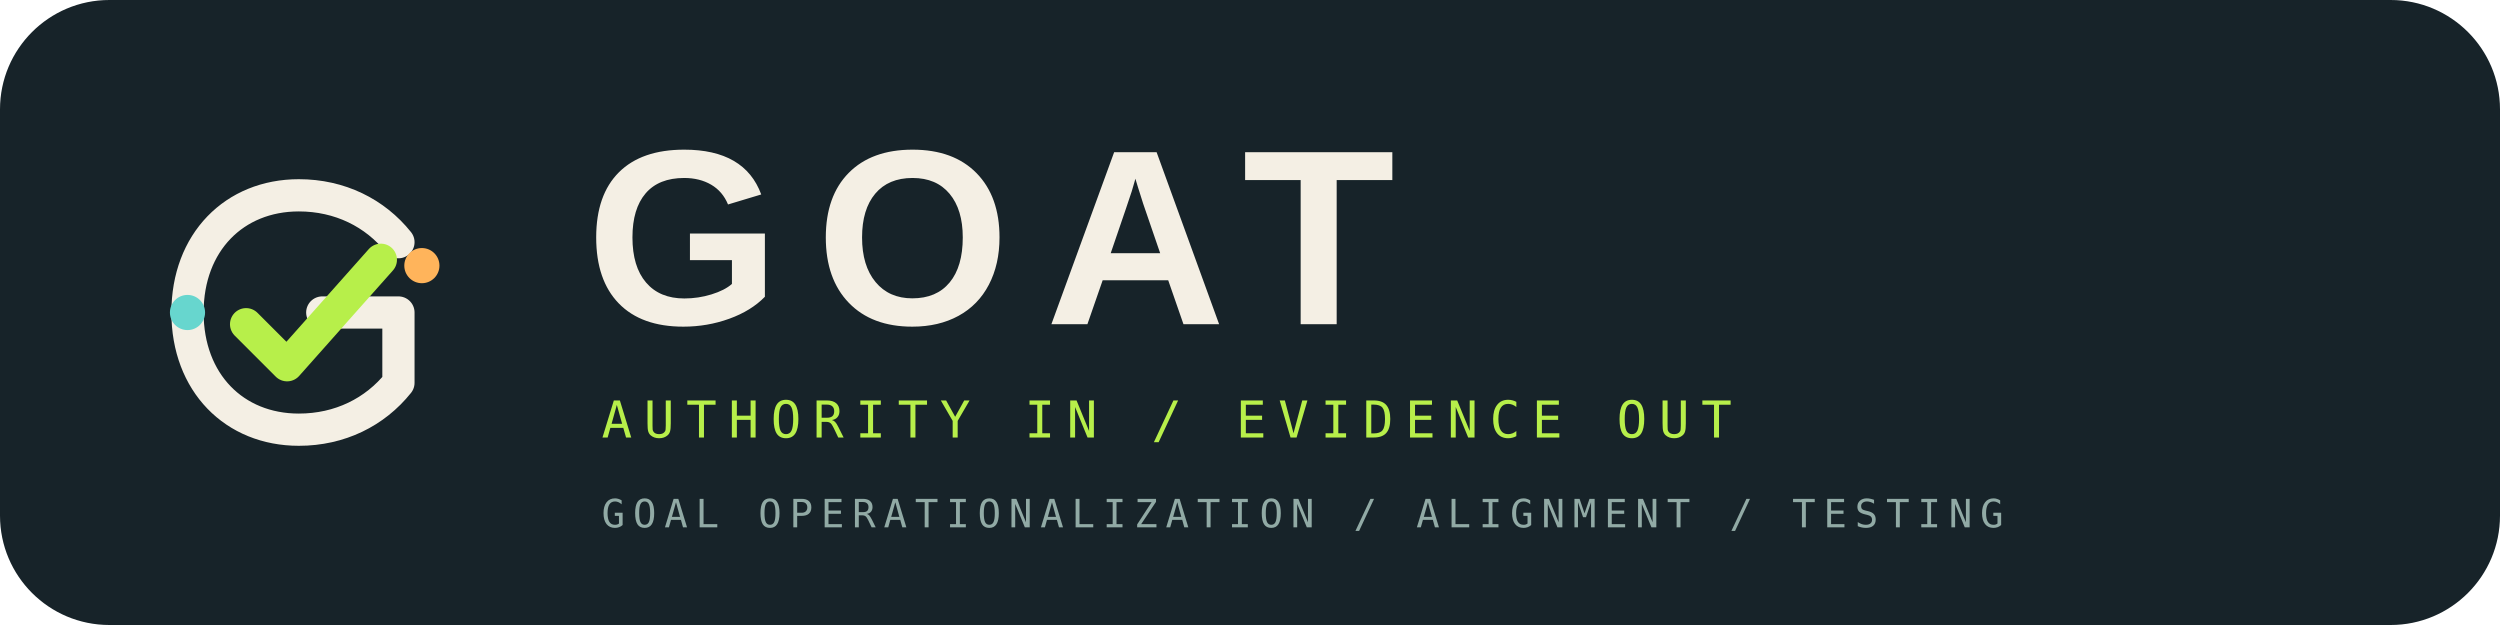
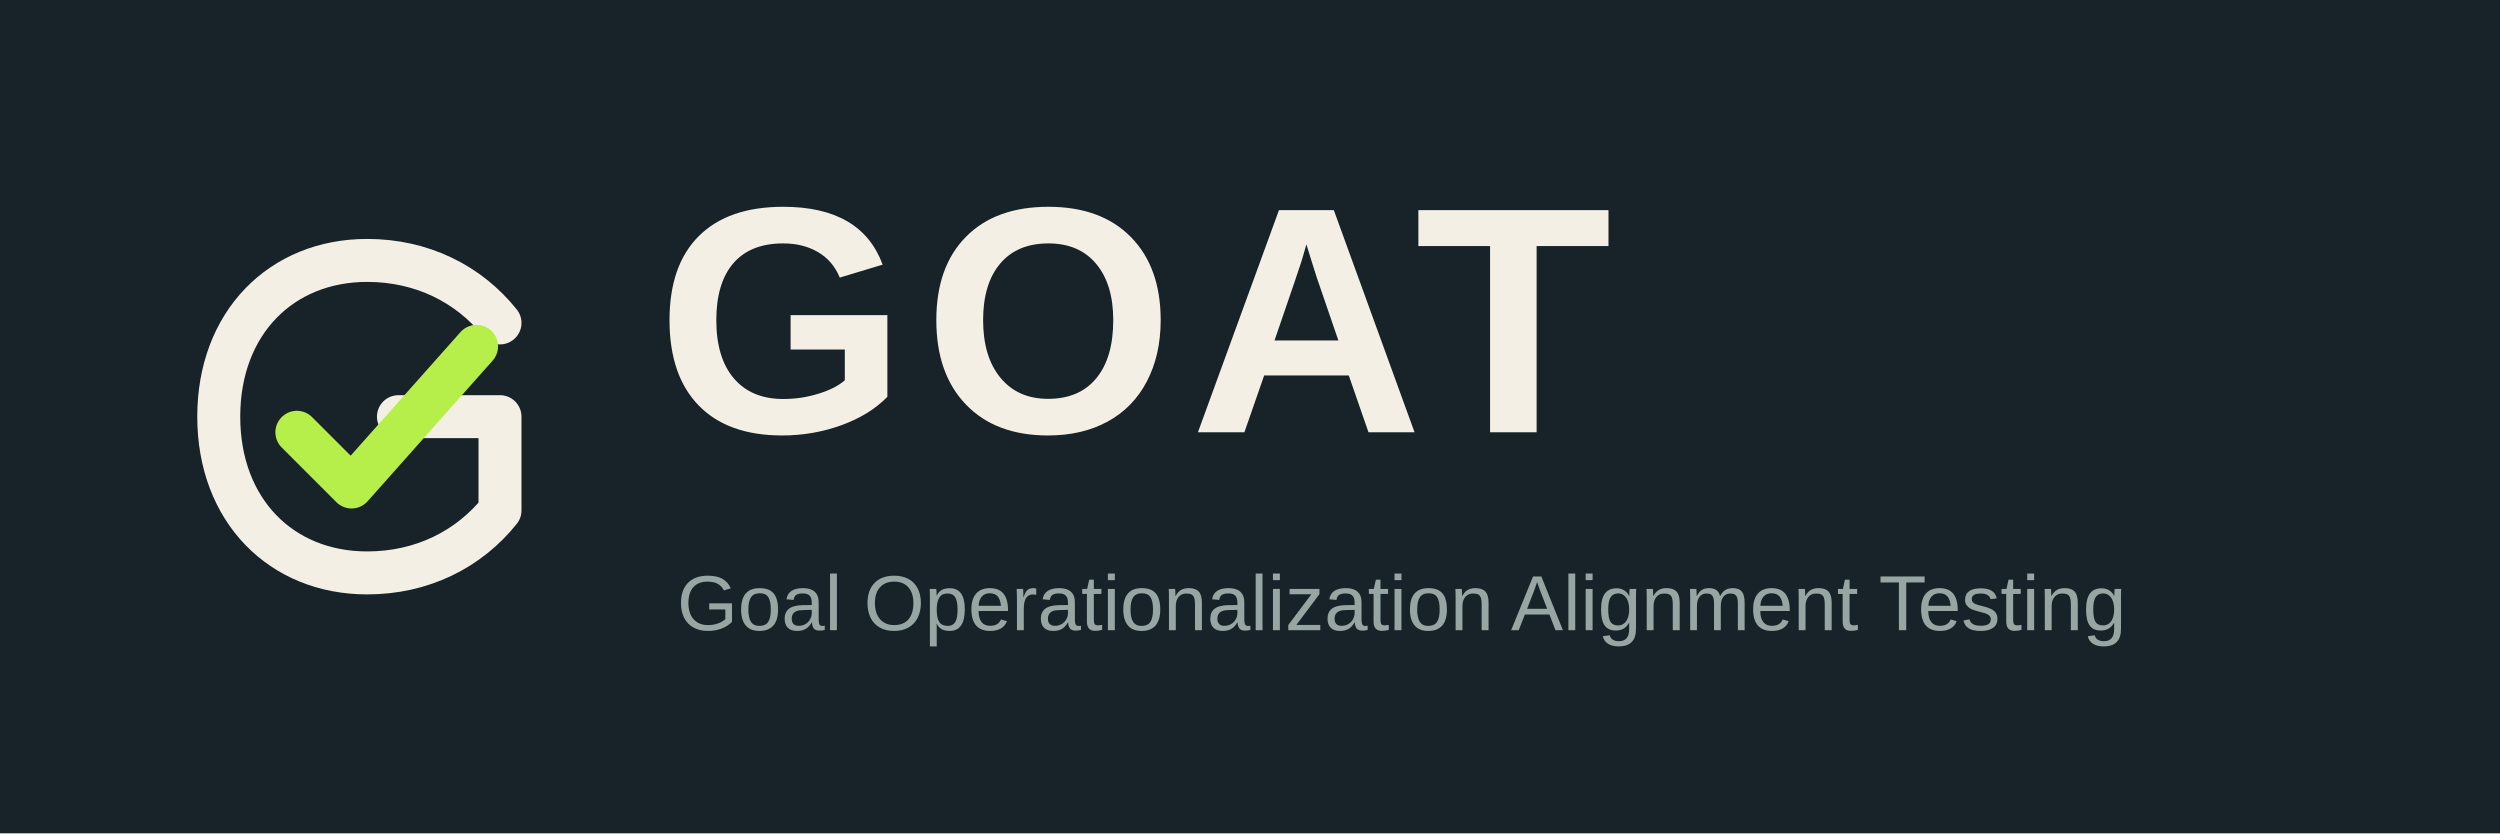
- <svg xmlns="http://www.w3.org/2000/svg" width="640" height="160" viewBox="0 0 640 160" role="img" aria-labelledby="title desc">
-   <rect width="640" height="160" rx="28" fill="#172329" />
-   <g transform="translate(30 32) scale(1.5)">
-     <path d="M48 20c-4-5-10-8-17-8-11 0-19 8-19 20s8 20 19 20c7 0 13-3 17-8V32H35" fill="none" stroke="#f4efe4" stroke-width="5.5" stroke-linecap="round" stroke-linejoin="round" />
-     <path d="M22 34l7 7 16-18" fill="none" stroke="#b7ef4a" stroke-width="5.5" stroke-linecap="round" stroke-linejoin="round" />
-     <circle cx="12" cy="32" r="3" fill="#67d6ce" />
-     <circle cx="52" cy="24" r="3" fill="#ffb45b" />
+ <svg xmlns="http://www.w3.org/2000/svg" width="480" height="160" viewBox="0 0 480 160" role="img" aria-labelledby="title desc">
+   <rect width="480" height="160" fill="#172329" />
+   <g transform="translate(24 32) scale(1.5)">
+     <path d="M48 20c-4-5-10-8-17-8-11 0-19 8-19 20s8 20 19 20c7 0 13-3 17-8V32H35" fill="none" stroke="#F4EFE4" stroke-width="5.5" stroke-linecap="round" stroke-linejoin="round" />
+     <path d="M22 34l7 7 16-18" fill="none" stroke="#B7EF4A" stroke-width="5.5" stroke-linecap="round" stroke-linejoin="round" />
  </g>
-   <text x="150" y="83" fill="#f4efe4" font-family="Arial,Helvetica,sans-serif" font-size="64" font-weight="700" letter-spacing="9">GOAT</text>
-   <text x="154" y="112" fill="#b7ef4a" font-family="Consolas,monospace" font-size="13" letter-spacing="3">AUTHORITY IN / EVIDENCE OUT</text>
-   <text x="154" y="135" fill="#91aaa5" font-family="Consolas,monospace" font-size="10" letter-spacing="2">GOAL OPERATIONALIZATION / ALIGNMENT / TESTING</text>
+   <text x="126" y="83" fill="#F4EFE4" font-family="Arial,Helvetica,sans-serif" font-size="62" font-weight="700" letter-spacing="3">GOAT</text>
+   <text x="130" y="121" fill="#98A6A3" font-family="Arial,Helvetica,sans-serif" font-size="15">Goal Operationalization Alignment Testing</text>
</svg>
